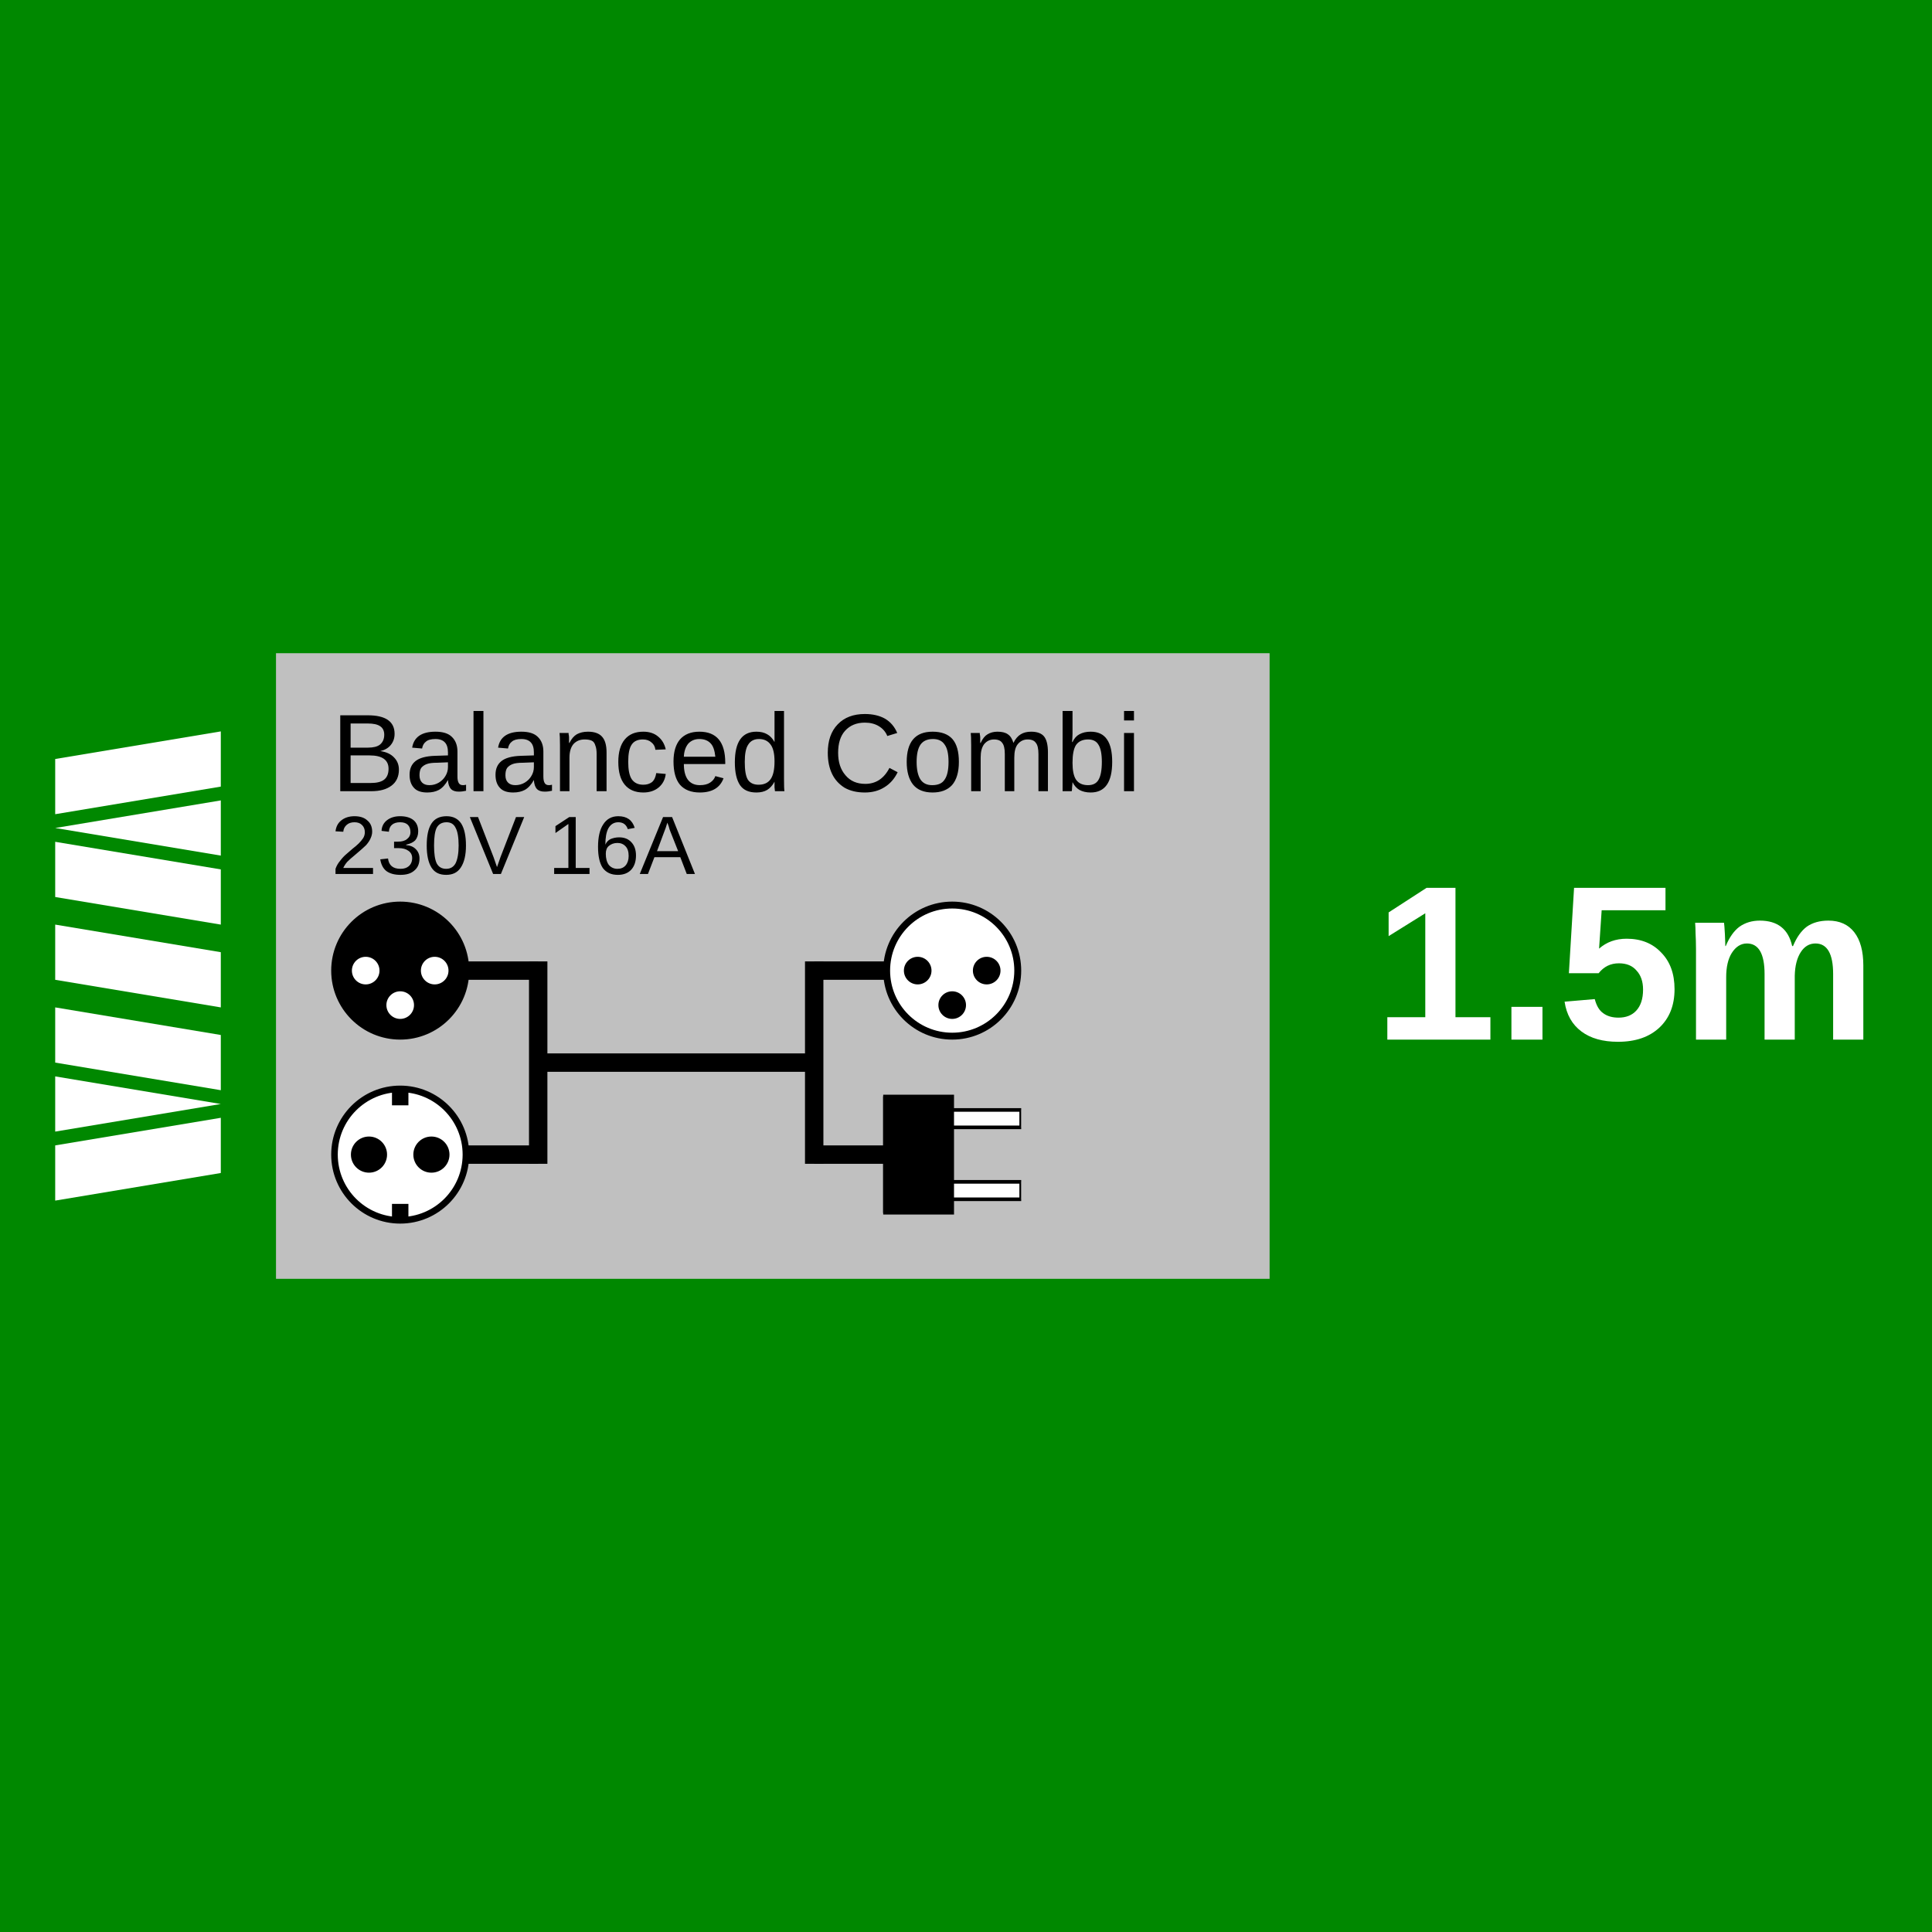
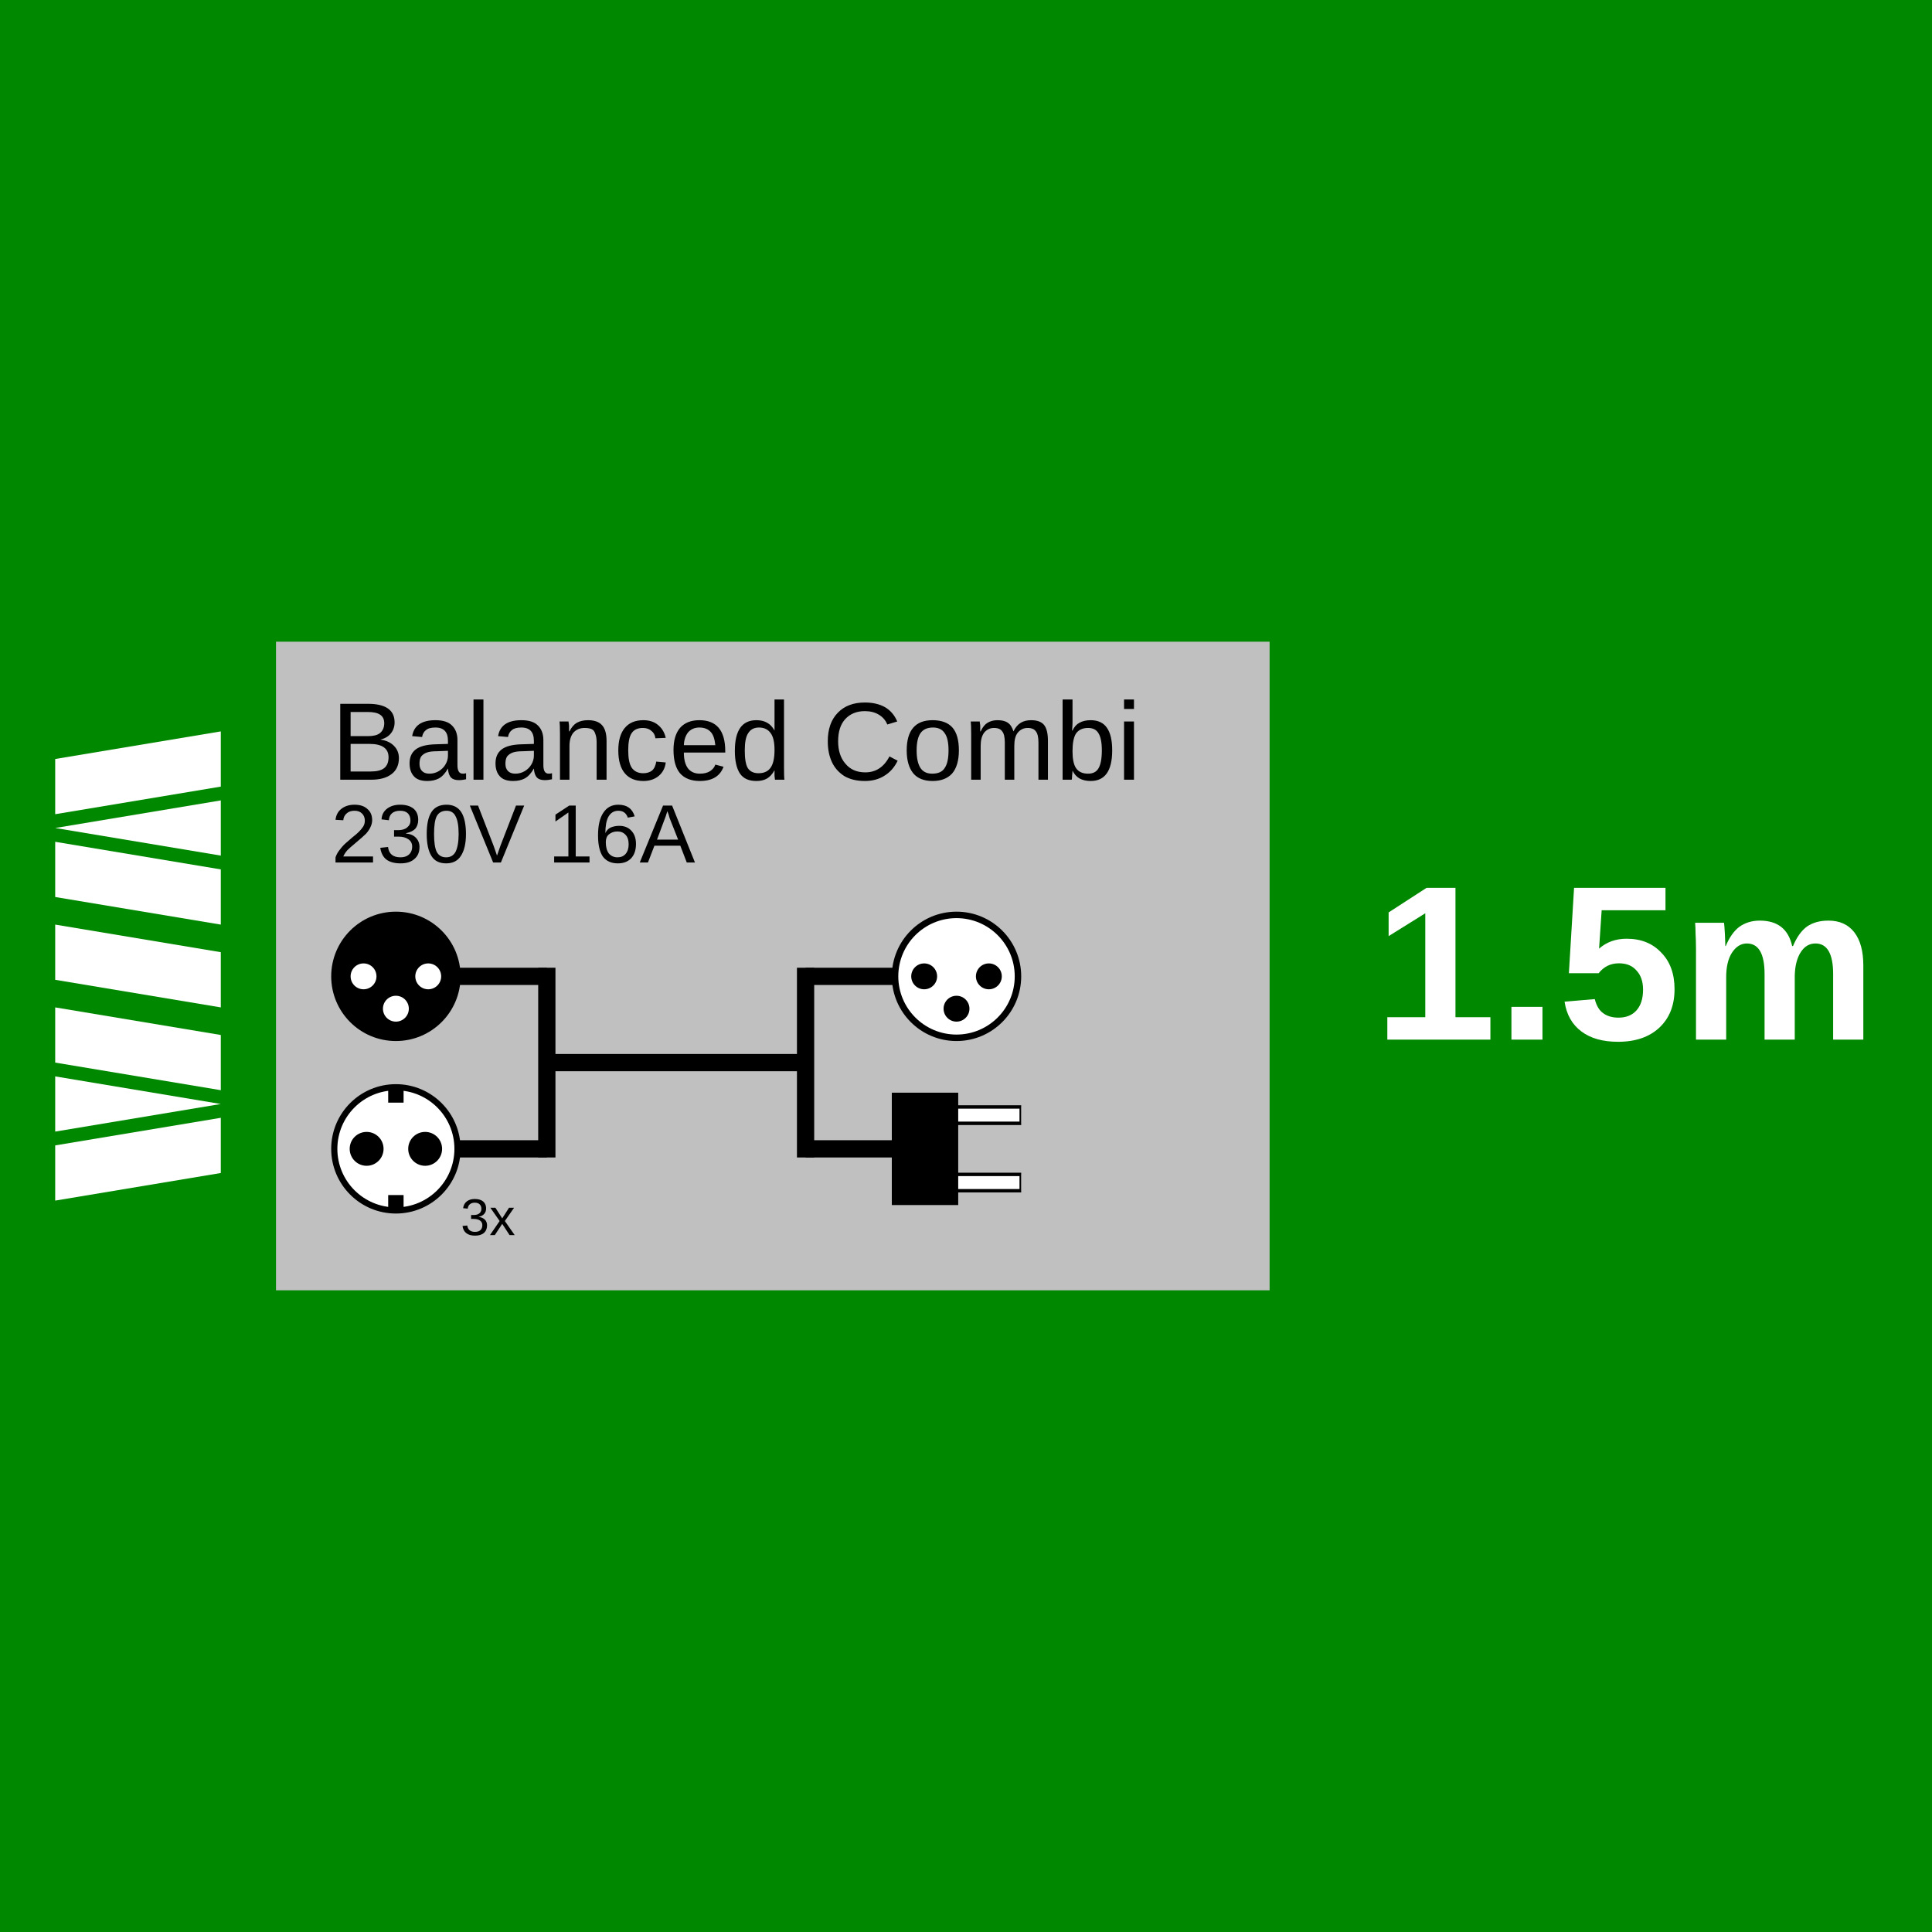
<svg xmlns="http://www.w3.org/2000/svg" viewBox="0 -35 70 70" width="70mm" height="70mm">
  <style>text { font-family: arial; }</style>
  <rect y="-35" width="70" height="70" fill="#008800" />
  <g>
-     <rect y="-11.333" x="10" width="36" height="22.667" fill="#c0c0c0" />
-     <g transform="translate(12 -11.33333)">
+     <rect y="-11.75" x="10" width="36" height="23.5" fill="#c0c0c0" />
+     <g transform="translate(12 -11.75)">
      <text id="title" y="5" font-size="4">Balanced Combi</text>
      <text id="subtitle" font-size="3" transform="translate(0 8)">230V 16A</text>
-       <use href="#diagram" width="25" height="11.667" transform="translate(0 9)" />
+       <use href="#diagram" width="25" height="12.5" transform="translate(0 9)" />
    </g>
  </g>
  <text id="length" y="2.667" x="68" fill="#ffffff" text-anchor="end" font-weight="700" font-size="8">1.5m</text>
  <g transform="translate(5)">
    <use href="#logo" width="17" height="6" x="-8.5" y="-3" transform="rotate(90)" fill="#ffffff" />
  </g>
  <defs>
    <svg id="logo" viewBox="0 0 850 300">
      <g id="w">
        <use href="#parallelogram" />
        <use href="#triangle" transform="translate(125)" />
        <use href="#parallelogram" transform="translate(350)scale(-1 1)" />
      </g>
      <g id="i" transform="translate(500)">
        <use href="#parallelogram" transform="scale(-1 1)" />
      </g>
      <g id="m" transform="translate(500)">
        <use href="#w" transform="scale(1 -1)translate(0 -300)" />
      </g>
      <defs>
        <path id="parallelogram" d="M 0,0 h 100 l 50,300 h -100 Z" />
        <path id="triangle" d="M 0,0 h 100 l -50,300 Z" />
      </defs>
    </svg>
-     <svg id="diagram" viewBox="-75 -35 150 70" height="70">
+     <svg id="diagram" viewBox="-80 -40 160 80" height="80">
      <line x1="-30" x2="30" stroke="#000000" stroke-width="4" />
      <line x1="-30" x2="-30" y1="-22" y2="22" stroke="#000000" stroke-width="4" />
      <line x1="30" x2="30" y1="-22" y2="22" stroke="#000000" stroke-width="4" />
-       <g transform="translate(-45 -20)">
-         <line x1="-15" x2="15" stroke="#000000" stroke-width="4" />
-         <line x1="-15" x2="15" y1="40" y2="40" stroke="#000000" stroke-width="4" />
+       <g transform="translate(-50 -20)">
+         <line x1="-15" x2="20" stroke="#000000" stroke-width="4" />
+         <line x1="-15" x2="20" y1="40" y2="40" stroke="#000000" stroke-width="4" />
      </g>
      <g transform="translate(30 -20)">
-         <line x2="30" stroke="#000000" stroke-width="4" />
-         <line x2="30" y1="40" y2="40" stroke="#000000" stroke-width="4" />
+         <line x2="35" stroke="#000000" stroke-width="4" />
+         <line x2="35" y1="40" y2="40" stroke="#000000" stroke-width="4" />
      </g>
-       <g transform="translate(-45 -35)">
+       <g transform="translate(-50 -35)">
        <use href="#xlr-3p-f" width="30" height="30" transform="scale(-1 1)" />
        <use href="#shuko-f" width="30" height="30" y="40" transform="scale(-1 1)" />
      </g>
-       <g transform="translate(75 -35)">
+       <g transform="translate(80 -35)">
        <use href="#xlr-3p-m" width="30" height="30" transform="scale(-1 1)" />
        <use href="#shuko-m" width="30" height="30" y="40" transform="scale(-1 1)" />
      </g>
+       <g transform="translate(-50)">
+         <text y="40">3x</text>
+       </g>
+       <g transform="translate(50)" />
      <defs>
        <svg id="xlr-3p-f" viewBox="-120 -120 240 240">
          <circle r="114" fill="#000000" stroke="#000000" stroke-width="12" />
          <circle cx="-60" r="24" fill="#ffffff" />
          <circle cx="60" r="24" fill="#ffffff" />
          <circle cy="60" r="24" fill="#ffffff" />
        </svg>
        <svg id="shuko-f" viewBox="-21 -21 42 42">
          <circle r="20" fill="#ffffff" stroke="#000000" stroke-width="2" />
          <rect y="-20" x="-2.5" width="5" height="5" />
          <rect y="15" x="-2.5" width="5" height="5" />
          <circle cx="-9.5" r="5.5" />
          <circle cx="9.5" r="5.5" />
        </svg>
        <svg id="xlr-3p-m" viewBox="-120 -120 240 240">
          <circle r="114" fill="#ffffff" stroke="#000000" stroke-width="12" />
          <circle cx="-60" r="24" />
          <circle cx="60" r="24" />
          <circle cy="60" r="24" />
        </svg>
        <svg id="shuko-m" viewBox="-19 -16 38 32">
          <rect y="-16" width="19" height="32" fill="#000000" stroke="#000000" stroke-width="1" />
          <rect y="-12.3" x="-19" width="19" height="4.8" fill="#ffffff" stroke="#000000" stroke-width="1" />
          <rect y="7.5" x="-19" width="19" height="4.8" fill="#ffffff" stroke="#000000" stroke-width="1" />
          <path d="m19,-16 l4,9 v14 l-4,9 z" stroke="#000000" fill="#000000" />
        </svg>
      </defs>
    </svg>
  </defs>
</svg>
